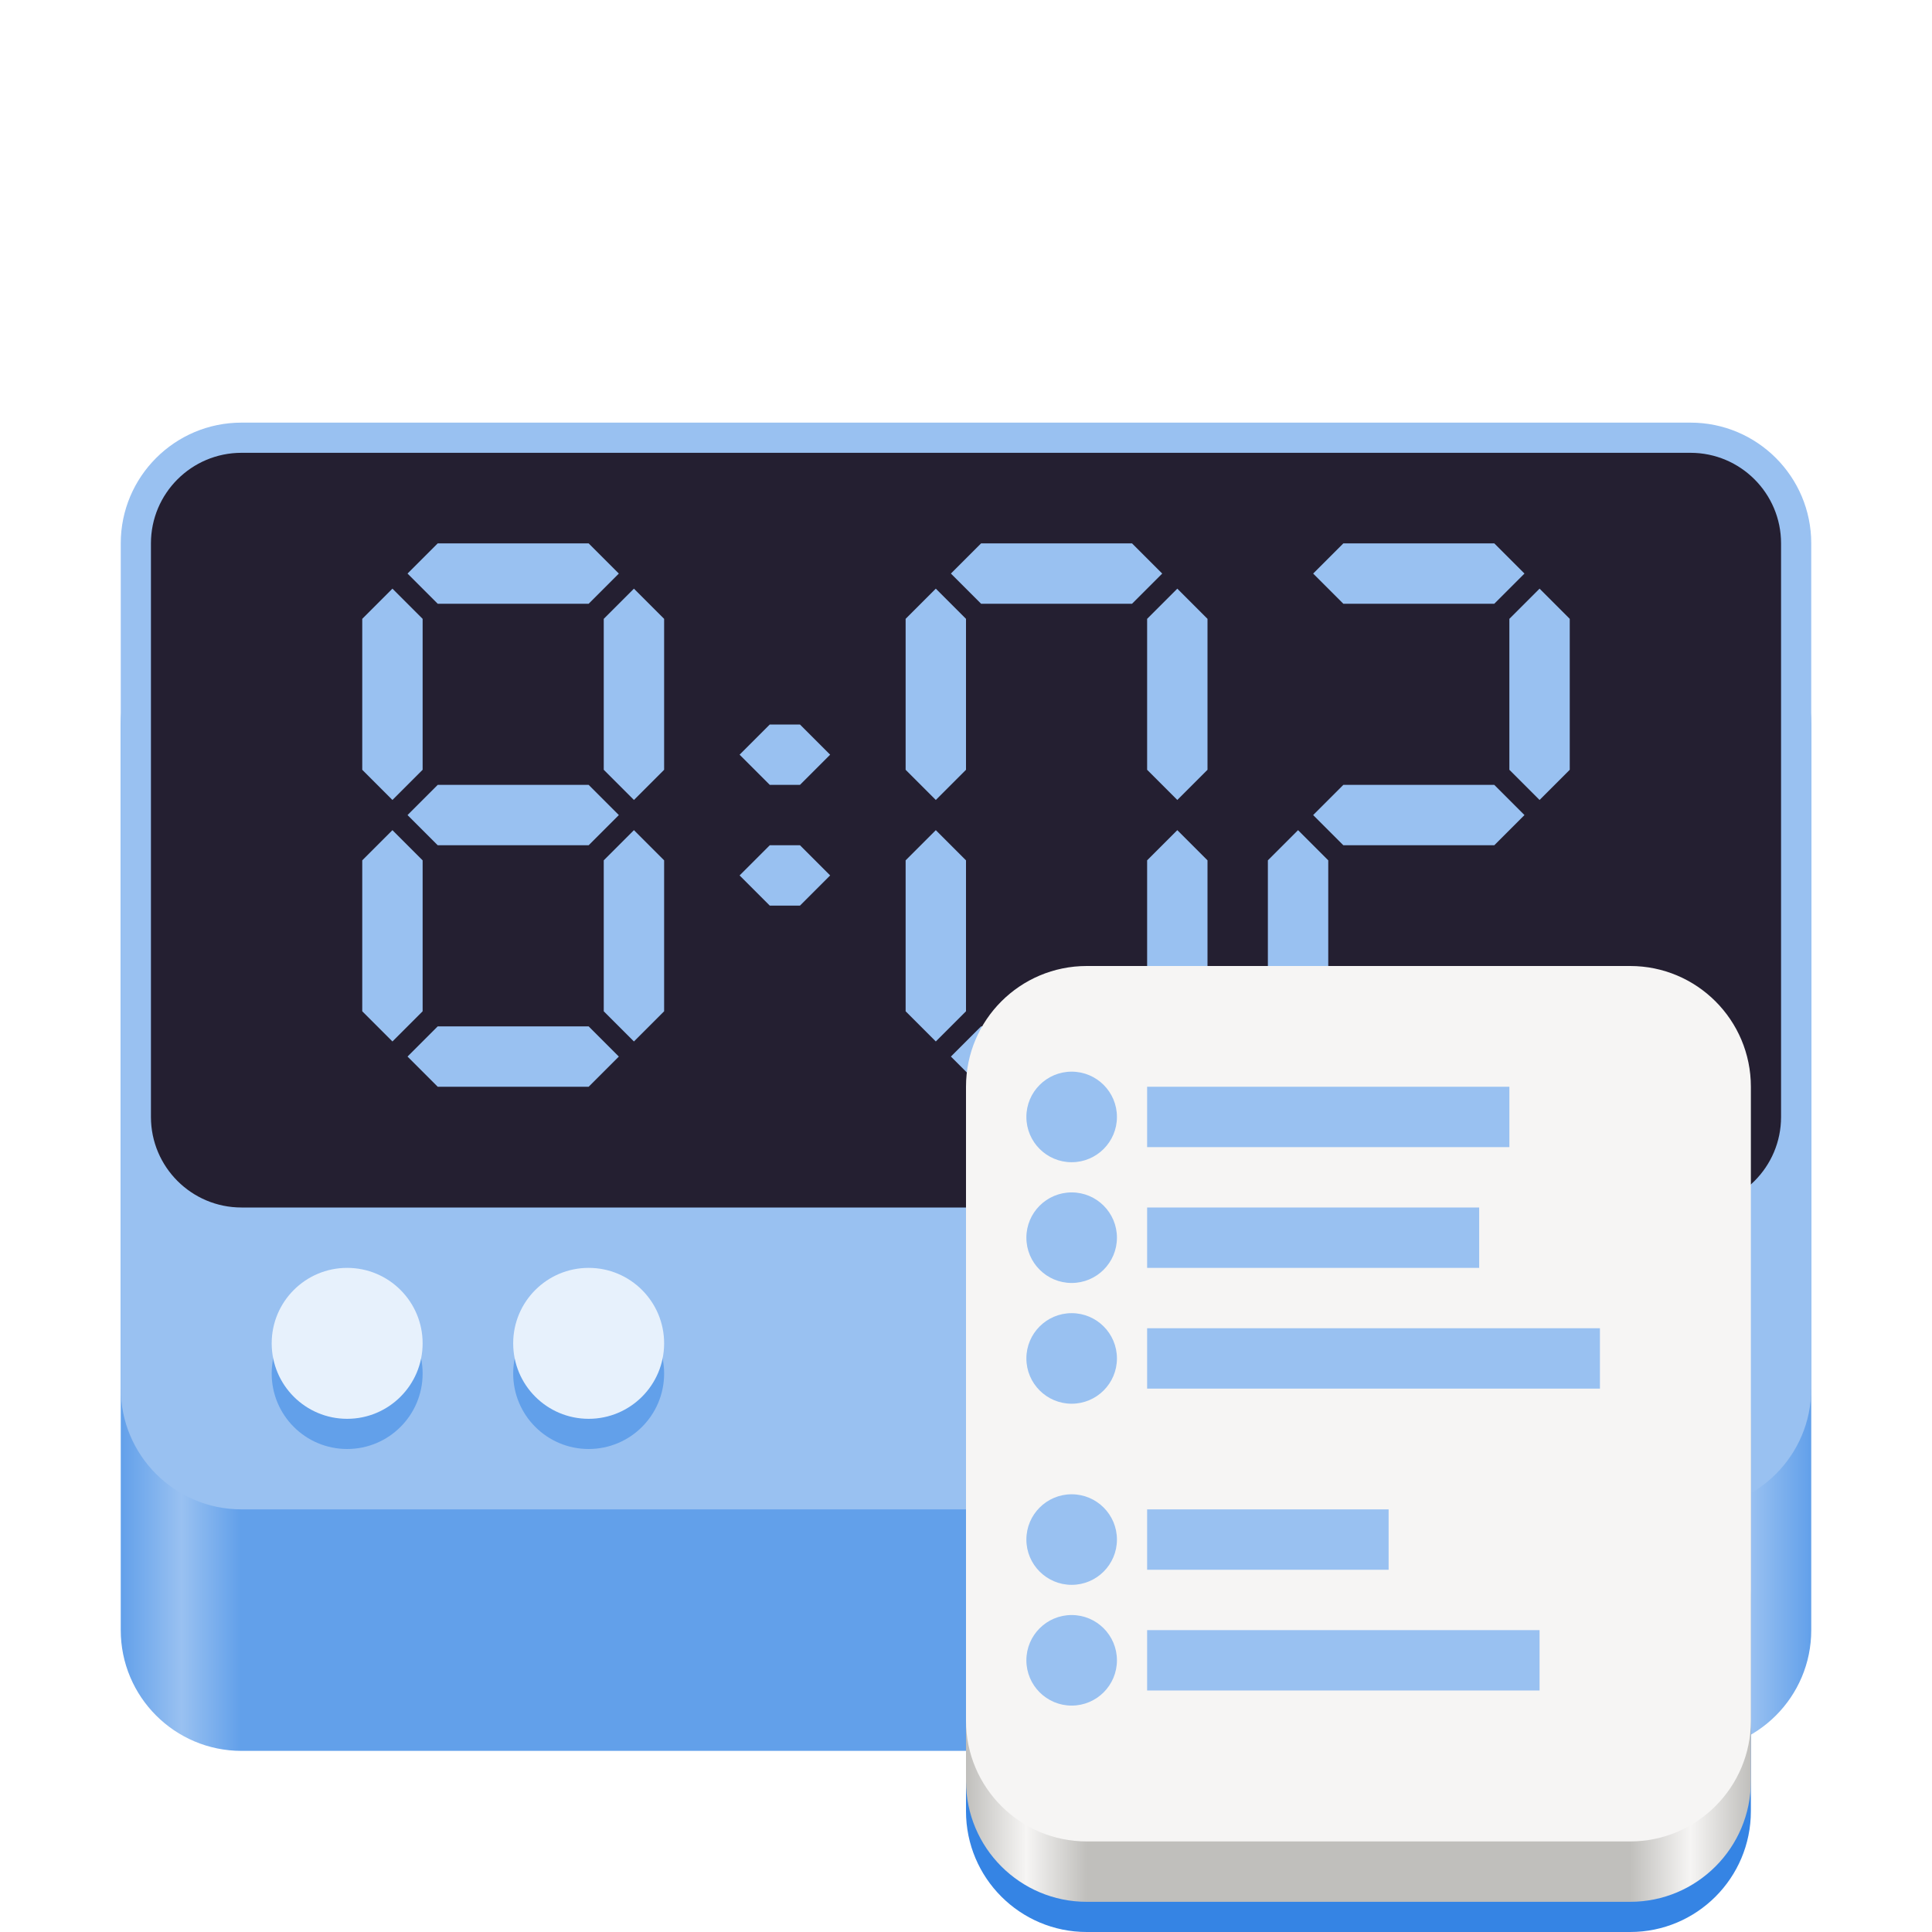
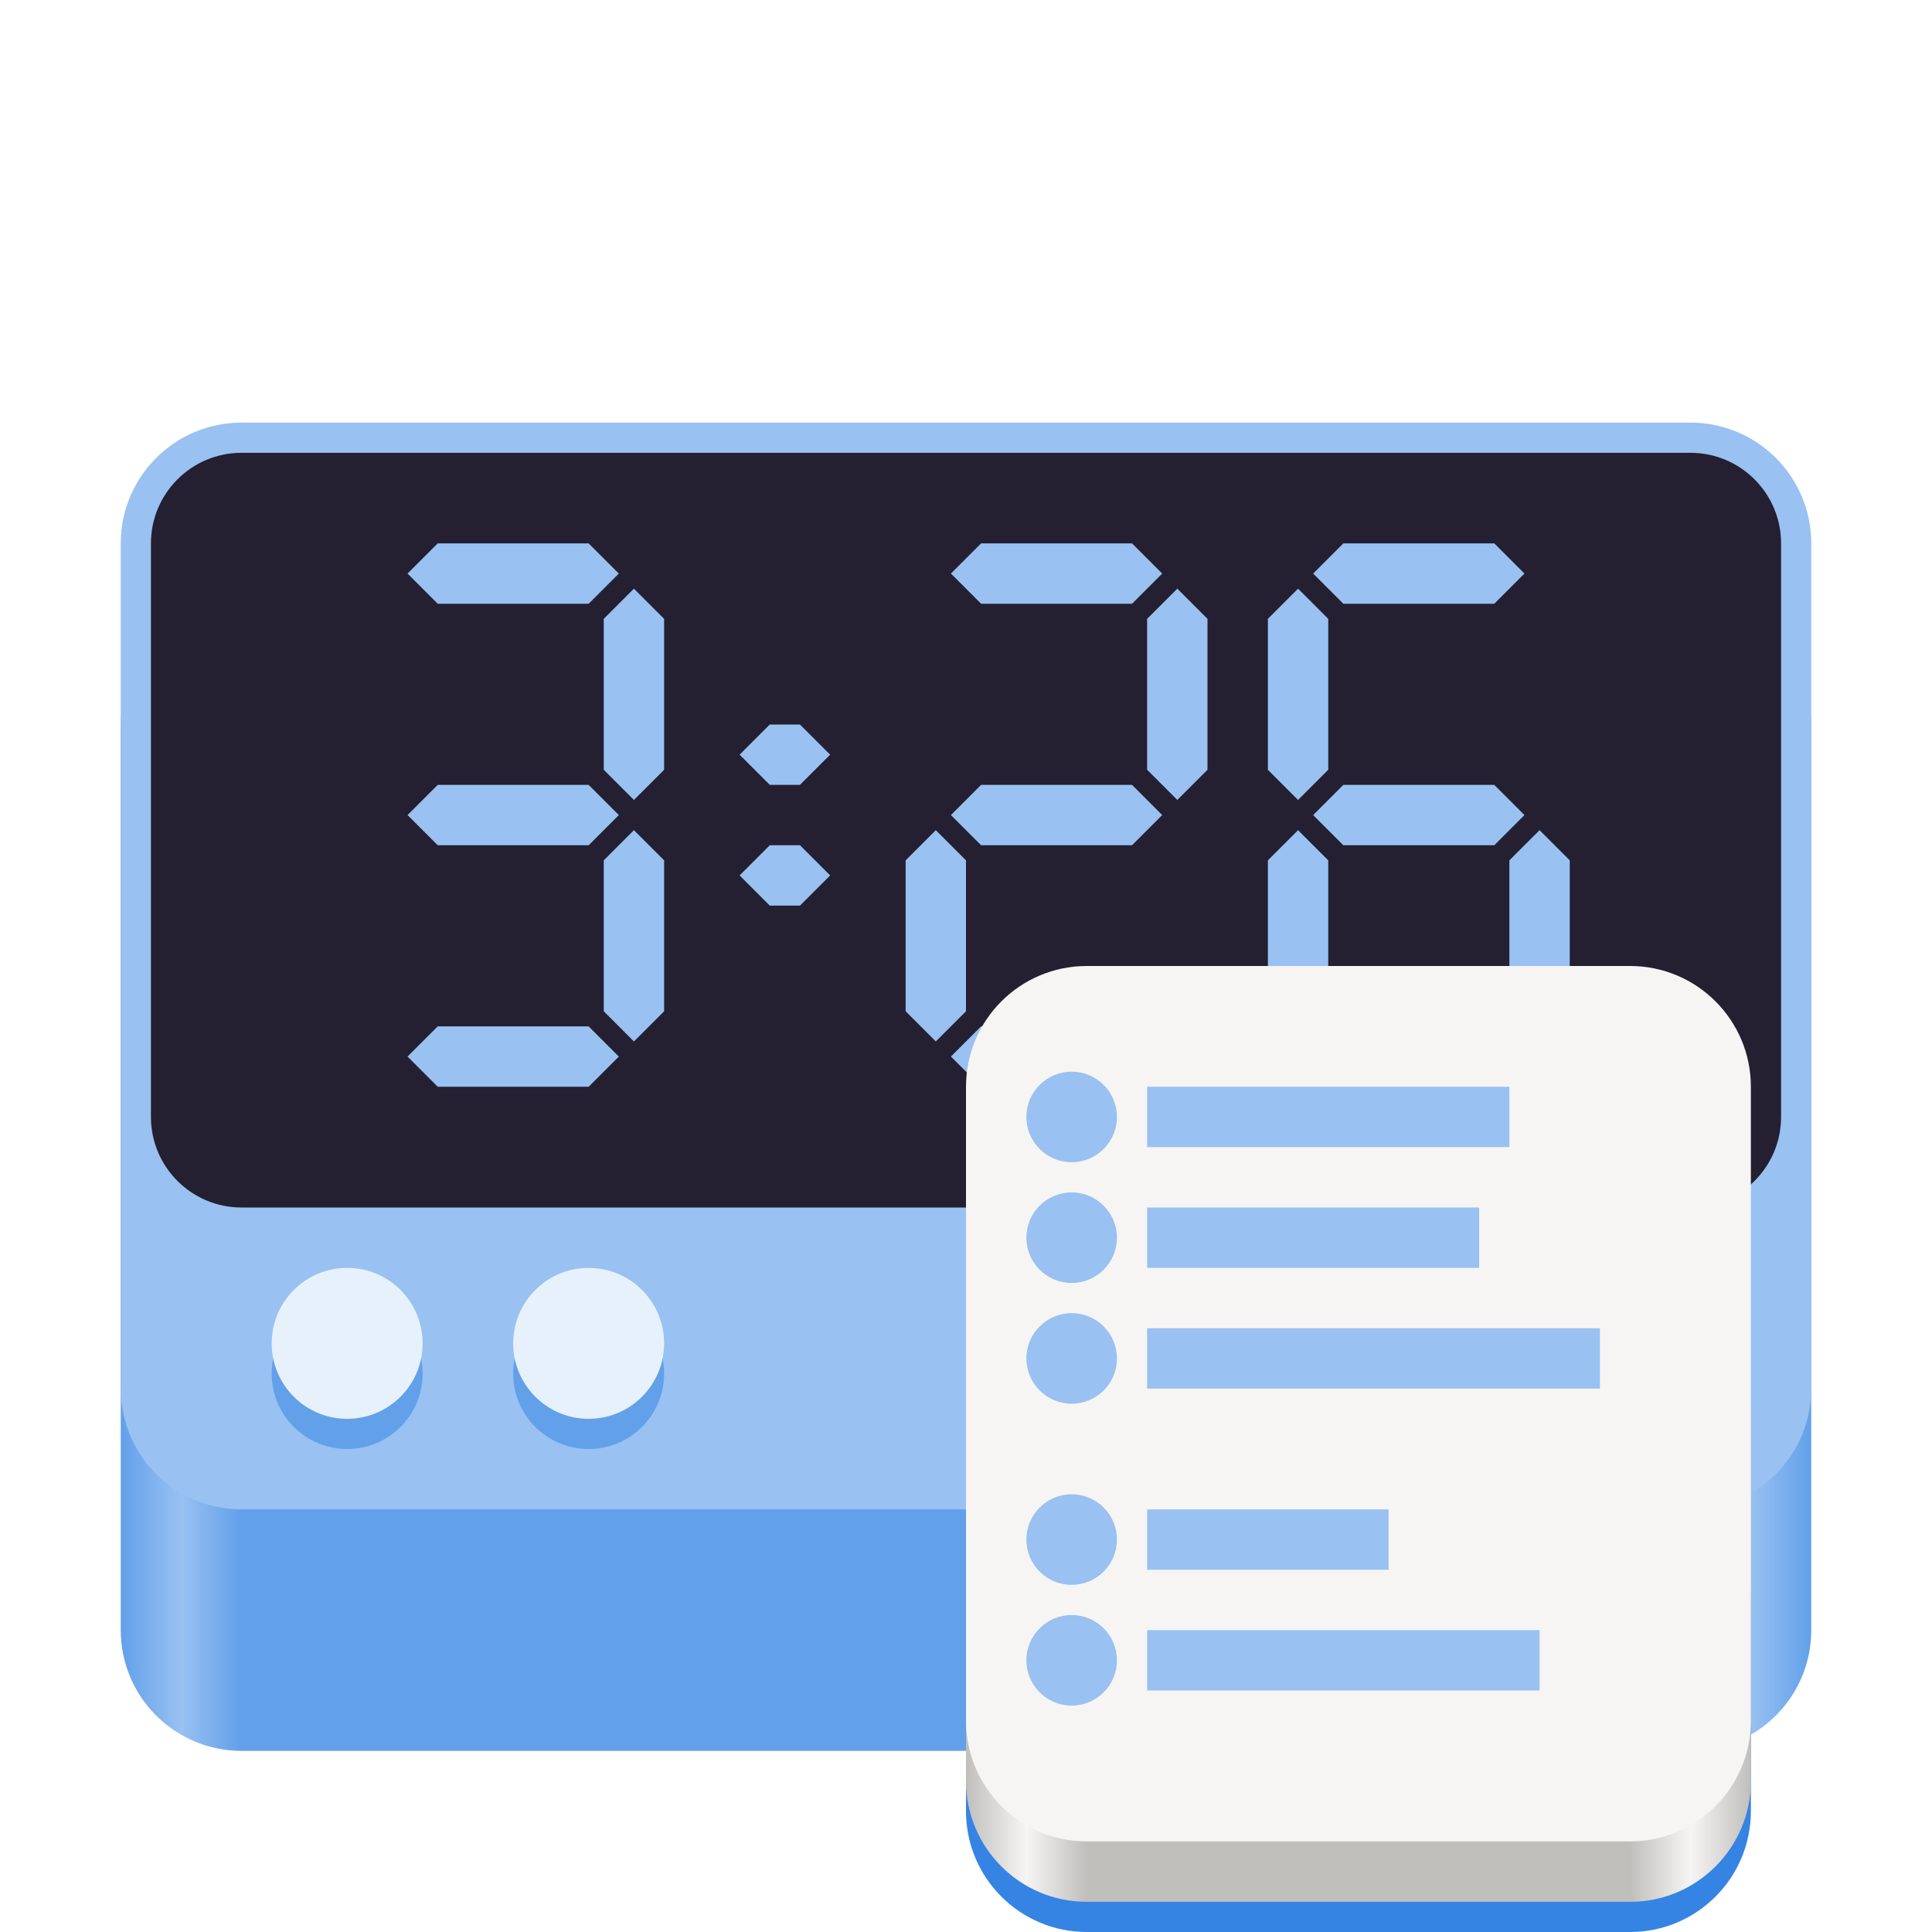
<svg xmlns="http://www.w3.org/2000/svg" height="128px" viewBox="0 0 128 128" width="128px">
  <linearGradient id="a" gradientTransform="matrix(1 0 0 0.863636 0 -132.7273)" gradientUnits="userSpaceOnUse" x1="8" x2="120" y1="292" y2="292">
    <stop offset="0" stop-color="#62a0ea" />
    <stop offset="0.036" stop-color="#99c1f1" />
    <stop offset="0.071" stop-color="#62a0ea" />
    <stop offset="0.929" stop-color="#62a0ea" />
    <stop offset="0.964" stop-color="#99c1f1" />
    <stop offset="1" stop-color="#62a0ea" />
  </linearGradient>
  <linearGradient id="b" gradientTransform="matrix(-1 0 0 -1 144 -166)" gradientUnits="userSpaceOnUse" x1="28" x2="80" y1="-276" y2="-276">
    <stop offset="0" stop-color="#c0bfbc" />
    <stop offset="0.077" stop-color="#f6f5f4" />
    <stop offset="0.154" stop-color="#c0bfbc" />
    <stop offset="0.846" stop-color="#c0bfbc" />
    <stop offset="0.923" stop-color="#f6f5f4" />
    <stop offset="1" stop-color="#c0bfbc" />
  </linearGradient>
  <path d="m 16 40 h 96 c 4.418 0 8 3.582 8 8 v 60 c 0 4.418 -3.582 8 -8 8 h -96 c -4.418 0 -8 -3.582 -8 -8 v -60 c 0 -4.418 3.582 -8 8 -8 z m 0 0" fill="url(#a)" />
  <path d="m 16 28 h 96 c 4.418 0 8 3.582 8 8 v 56 c 0 4.418 -3.582 8 -8 8 h -96 c -4.418 0 -8 -3.582 -8 -8 v -56 c 0 -4.418 3.582 -8 8 -8 z m 0 0" fill="#99c1f1" />
  <path d="m 16 30 h 96 c 3.312 0 6 2.688 6 6 v 38 c 0 3.312 -2.688 6 -6 6 h -96 c -3.312 0 -6 -2.688 -6 -6 v -38 c 0 -3.312 2.688 -6 6 -6 z m 0 0" fill="#241f31" />
  <g fill="#99c1f1">
    <path d="m 49 50 l 2 -2 h 2 l 2 2 l -2 2 h -2 z m 0 0" />
    <path d="m 27 38 l 2 -2 h 10 l 2 2 l -2 2 h -10 z m 0 0" />
    <path d="m 27 54 l 2 -2 h 10 l 2 2 l -2 2 h -10 z m 0 0" />
    <path d="m 27 70 l 2 -2 h 10 l 2 2 l -2 2 h -10 z m 0 0" />
    <path d="m 42 39 l 2 2 v 10 l -2 2 l -2 -2 v -10 z m 0 0" />
-     <path d="m 26 39 l 2 2 v 10 l -2 2 l -2 -2 v -10 z m 0 0" />
    <path d="m 42 55 l 2 2 v 10 l -2 2 l -2 -2 v -10 z m 0 0" />
-     <path d="m 26 55 l 2 2 v 10 l -2 2 l -2 -2 v -10 z m 0 0" />
    <path d="m 63 38 l 2 -2 h 10 l 2 2 l -2 2 h -10 z m 0 0" />
    <path d="m 63 70 l 2 -2 h 10 l 2 2 l -2 2 h -10 z m 0 0" />
    <path d="m 78 39 l 2 2 v 10 l -2 2 l -2 -2 v -10 z m 0 0" />
-     <path d="m 62 39 l 2 2 v 10 l -2 2 l -2 -2 v -10 z m 0 0" />
-     <path d="m 78 55 l 2 2 v 10 l -2 2 l -2 -2 v -10 z m 0 0" />
+     <path d="m 102 55 l 2 2 v 10 l -2 2 l -2 -2 v -10 z m 0 0" />
    <path d="m 62 55 l 2 2 v 10 l -2 2 l -2 -2 v -10 z m 0 0" />
    <path d="m 87 38 l 2 -2 h 10 l 2 2 l -2 2 h -10 z m 0 0" />
    <path d="m 87 54 l 2 -2 h 10 l 2 2 l -2 2 h -10 z m 0 0" />
+     <path d="m 63 54 l 2 -2 h 10 l 2 2 l -2 2 h -10 z m 0 0" />
    <path d="m 87 70 l 2 -2 h 10 l 2 2 l -2 2 h -10 z m 0 0" />
-     <path d="m 102 39 l 2 2 v 10 l -2 2 l -2 -2 v -10 z m 0 0" />
+     <path d="m 86 39 l 2 2 v 10 l -2 2 l -2 -2 v -10 z m 0 0" />
    <path d="m 86 55 l 2 2 v 10 l -2 2 l -2 -2 v -10 z m 0 0" />
    <path d="m 49 58 l 2 -2 h 2 l 2 2 l -2 2 h -2 z m 0 0" />
  </g>
  <path d="m 28 91 c 0 2.762 -2.238 5 -5 5 s -5 -2.238 -5 -5 s 2.238 -5 5 -5 s 5 2.238 5 5 z m 0 0" fill="#62a0ea" />
  <path d="m 28 89 c 0 2.762 -2.238 5 -5 5 s -5 -2.238 -5 -5 s 2.238 -5 5 -5 s 5 2.238 5 5 z m 0 0" fill="#e7f1fc" />
  <path d="m 44 91 c 0 2.762 -2.238 5 -5 5 s -5 -2.238 -5 -5 s 2.238 -5 5 -5 s 5 2.238 5 5 z m 0 0" fill="#62a0ea" />
  <path d="m 44 89 c 0 2.762 -2.238 5 -5 5 s -5 -2.238 -5 -5 s 2.238 -5 5 -5 s 5 2.238 5 5 z m 0 0" fill="#e7f1fc" />
  <path d="m 108 128 h -36 c -4.418 0 -8 -3.582 -8 -8 v -14 c 0 -4.418 3.582 -8 8 -8 h 36 c 4.418 0 8 3.582 8 8 v 14 c 0 4.418 -3.582 8 -8 8 z m 0 0" fill="#3584e4" />
  <path d="m 108 126 h -36 c -4.418 0 -8 -3.582 -8 -8 v -24 c 0 -4.418 3.582 -8 8 -8 h 36 c 4.418 0 8 3.582 8 8 v 24 c 0 4.418 -3.582 8 -8 8 z m 0 0" fill="url(#b)" />
  <path d="m 108 122 h -36 c -4.418 0 -8 -3.582 -8 -8 v -42 c 0 -4.418 3.582 -8 8 -8 h 36 c 4.418 0 8 3.582 8 8 v 42 c 0 4.418 -3.582 8 -8 8 z m 0 0" fill="#f6f5f4" />
  <path d="m 74 82 c 0 1.656 -1.344 3 -3 3 s -3 -1.344 -3 -3 s 1.344 -3 3 -3 s 3 1.344 3 3 z m 0 0" fill="#99c1f1" />
  <path d="m 76 80 h 22 v 4 h -22 z m 0 0" fill="#99c1f1" />
  <path d="m 74 90 c 0 1.656 -1.344 3 -3 3 s -3 -1.344 -3 -3 s 1.344 -3 3 -3 s 3 1.344 3 3 z m 0 0" fill="#99c1f1" />
  <path d="m 76 88 h 30 v 4 h -30 z m 0 0" fill="#99c1f1" />
  <path d="m 74 102 c 0 1.656 -1.344 3 -3 3 s -3 -1.344 -3 -3 s 1.344 -3 3 -3 s 3 1.344 3 3 z m 0 0" fill="#99c1f1" />
  <path d="m 76 100 h 16 v 4 h -16 z m 0 0" fill="#99c1f1" />
  <path d="m 74 110 c 0 1.656 -1.344 3 -3 3 s -3 -1.344 -3 -3 s 1.344 -3 3 -3 s 3 1.344 3 3 z m 0 0" fill="#99c1f1" />
  <path d="m 76 108 h 26 v 4 h -26 z m 0 0" fill="#99c1f1" />
  <path d="m 74 74 c 0 1.656 -1.344 3 -3 3 s -3 -1.344 -3 -3 s 1.344 -3 3 -3 s 3 1.344 3 3 z m 0 0" fill="#99c1f1" />
  <path d="m 76 72 h 24 v 4 h -24 z m 0 0" fill="#99c1f1" />
</svg>
